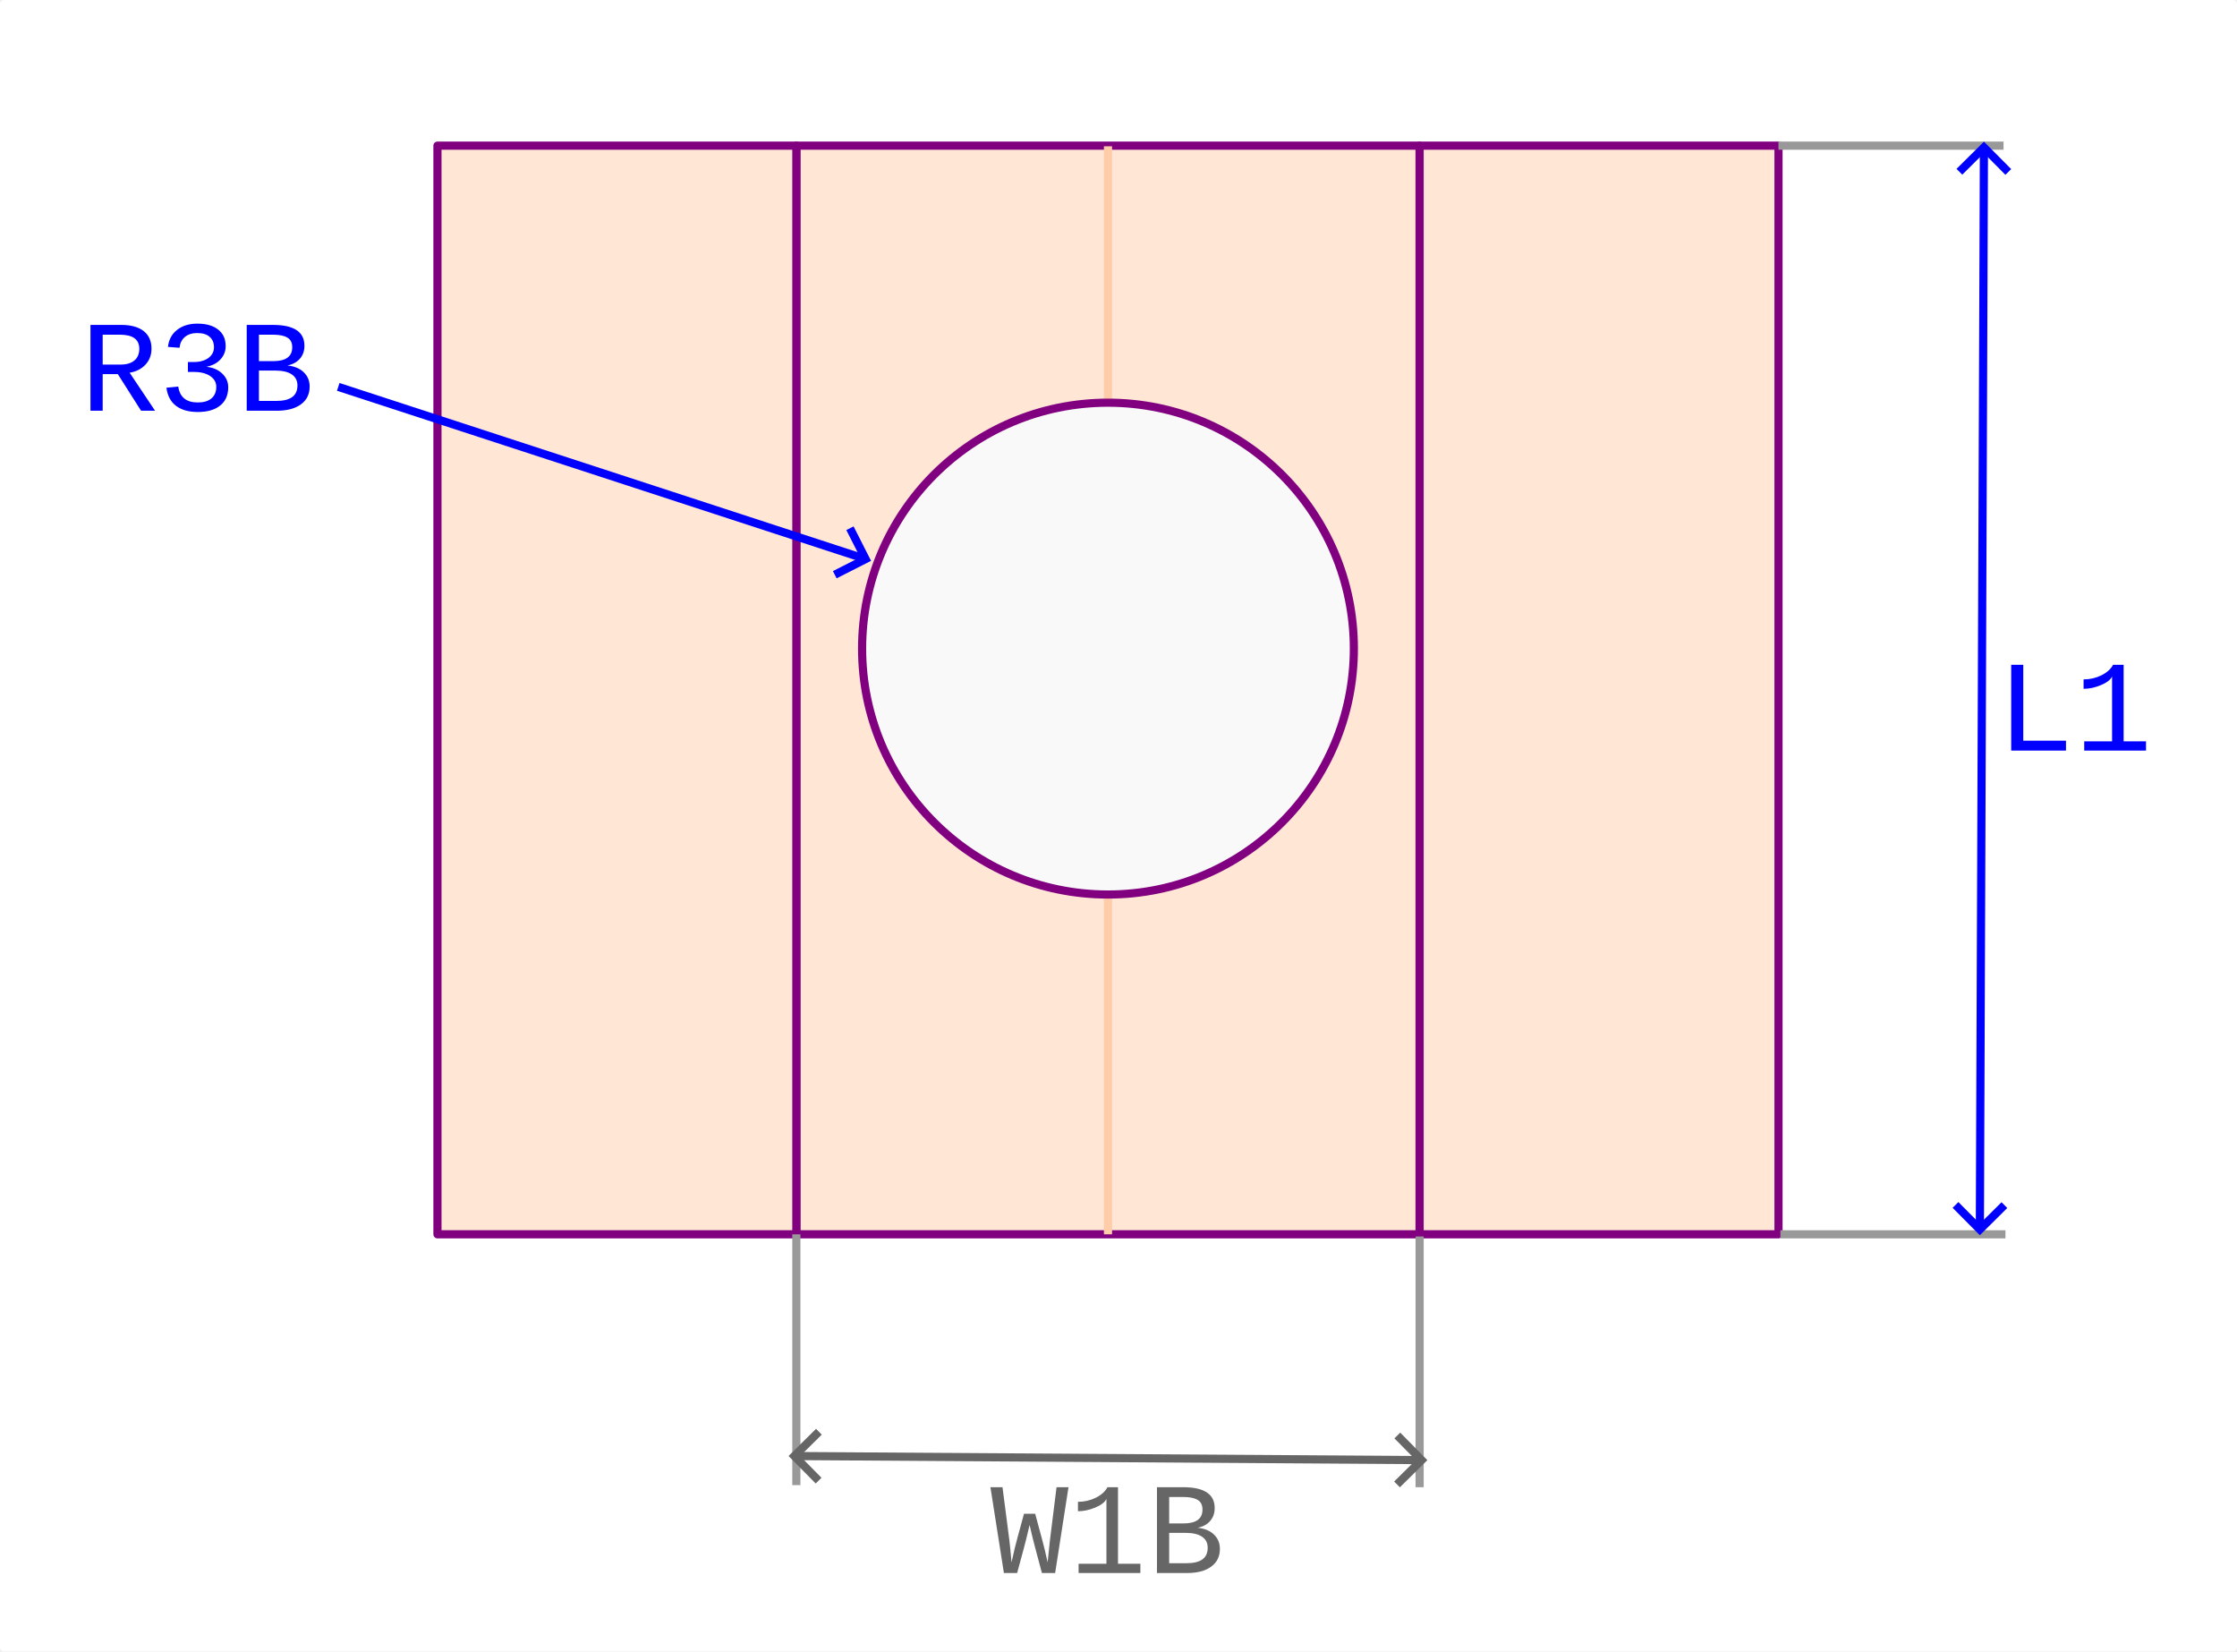
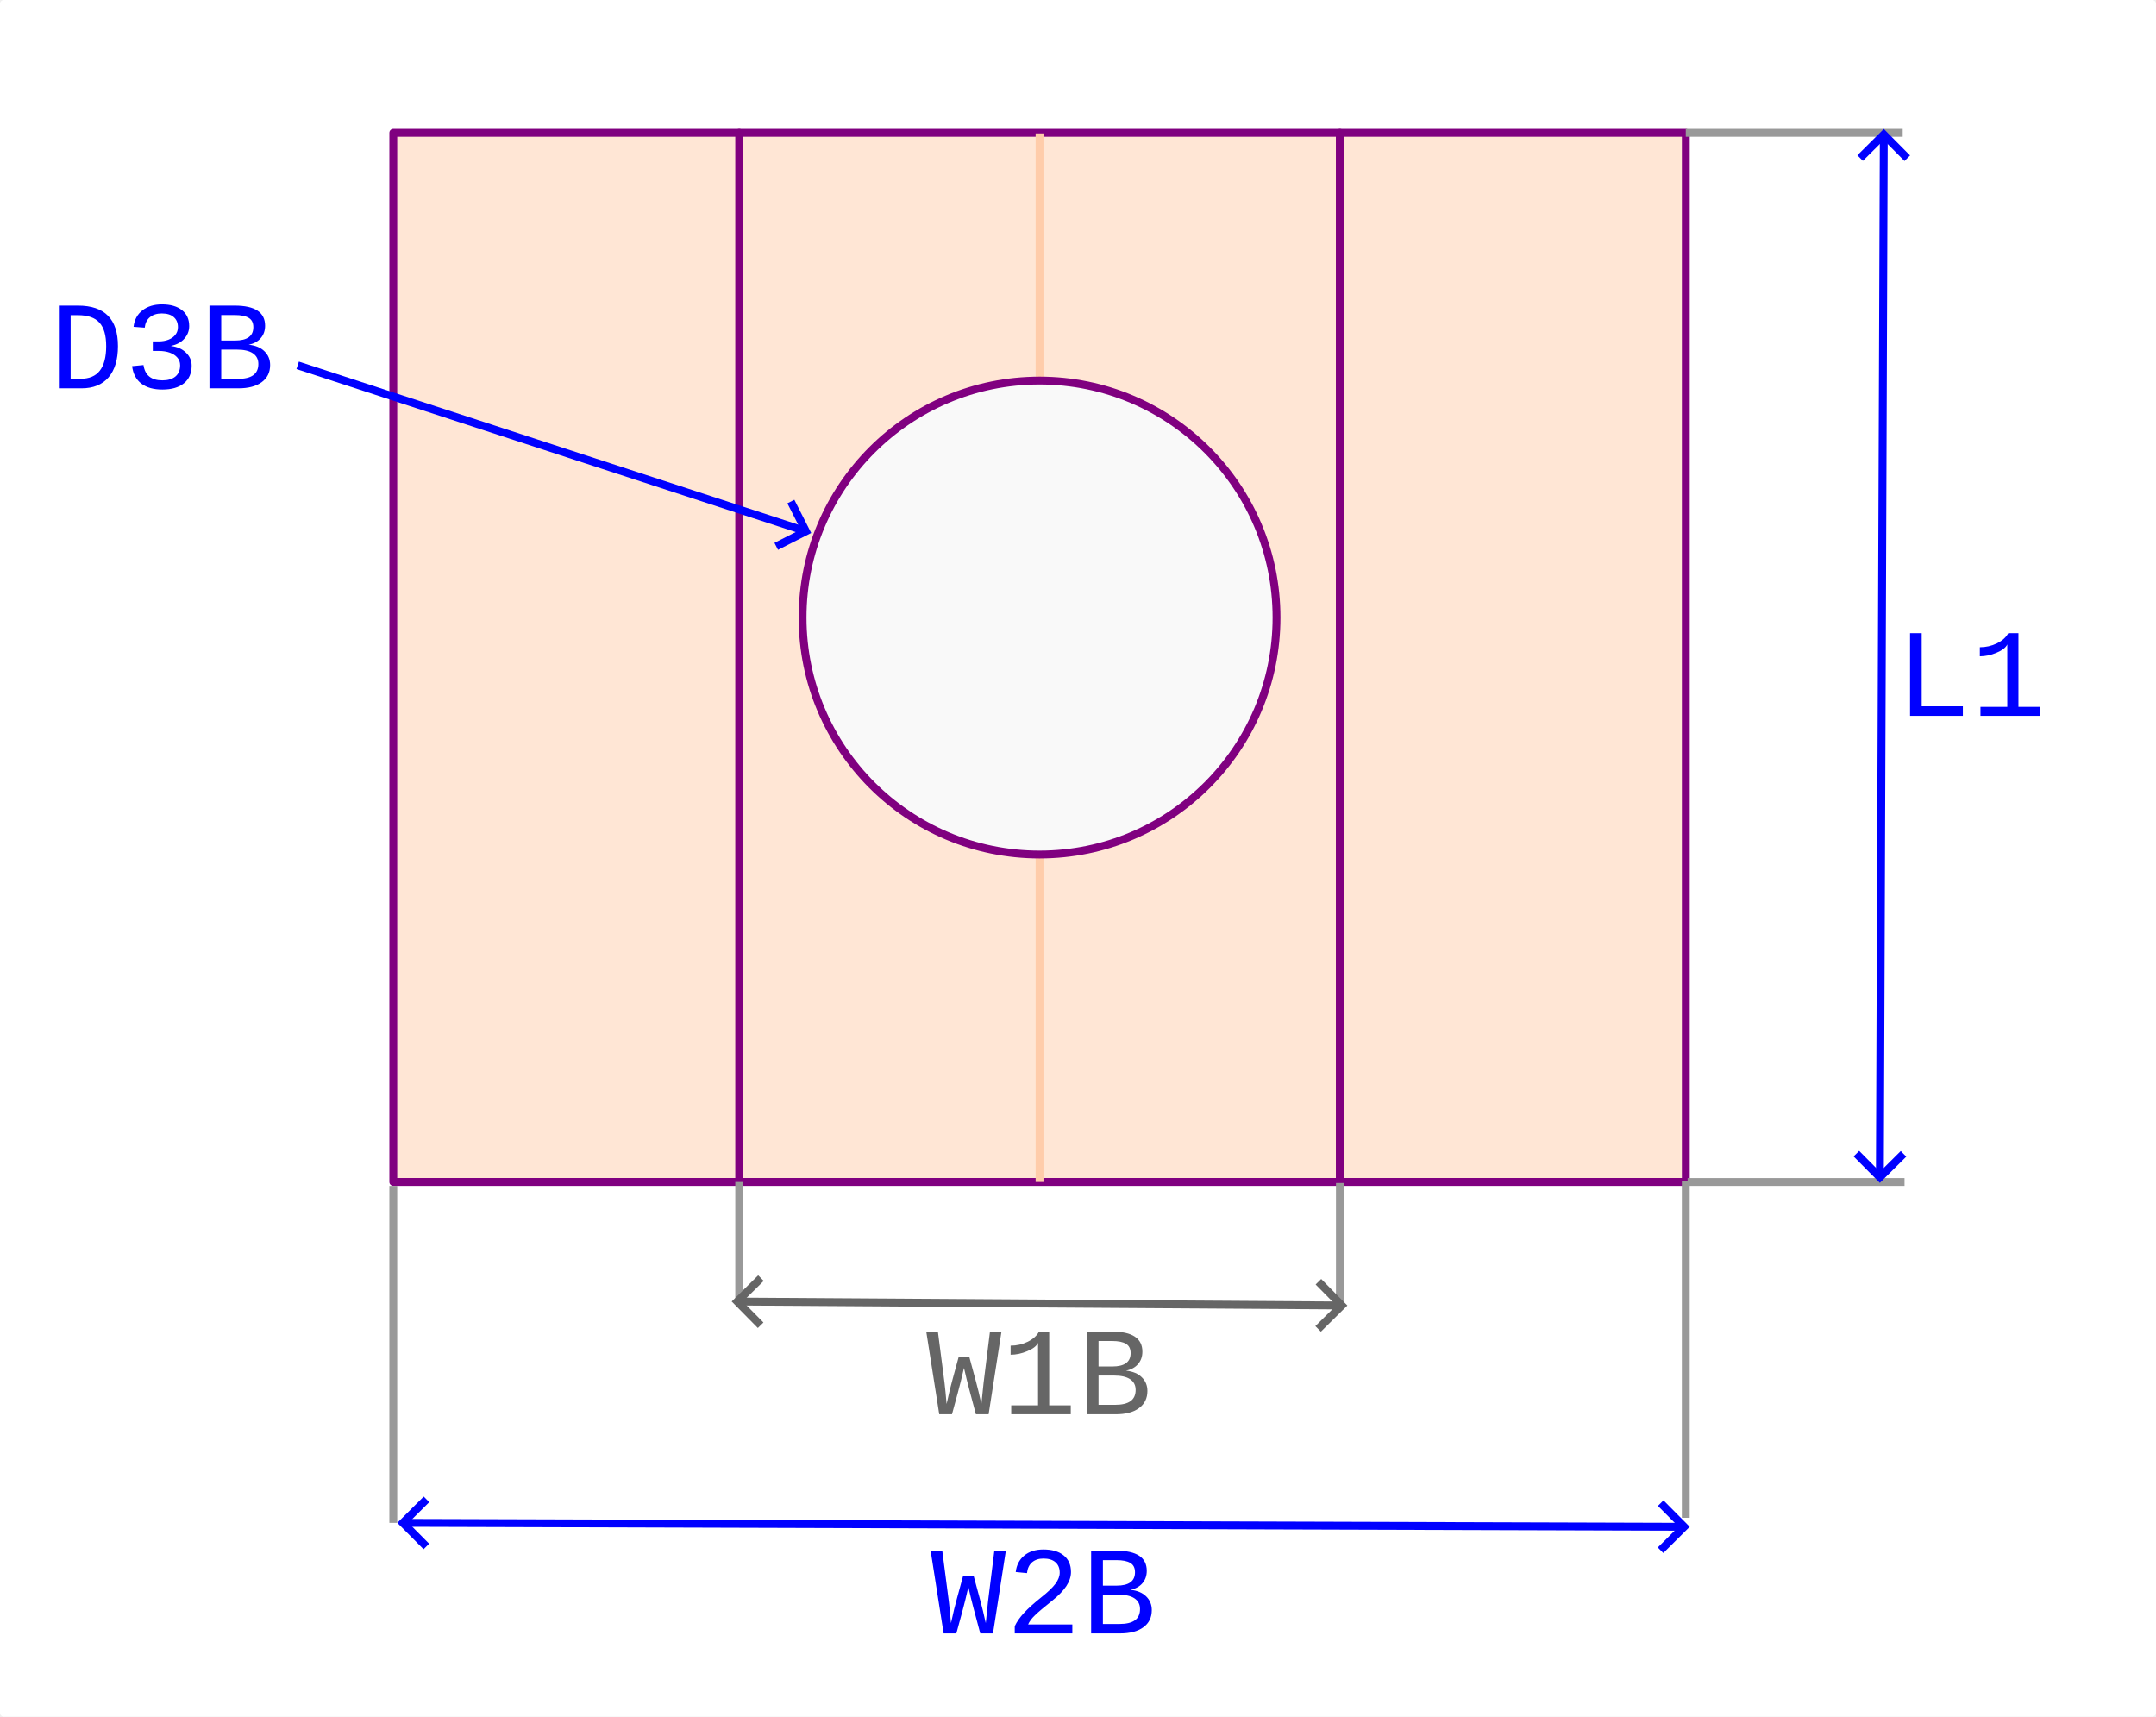
- <svg xmlns="http://www.w3.org/2000/svg" width="274.941" height="202.952" viewBox="0 0 72.745 53.698" version="1.1" id="svg1">
+ <svg xmlns="http://www.w3.org/2000/svg" width="274.941" height="218.918" viewBox="0 0 72.745 57.922" version="1.1" id="svg1">
  <defs id="defs1">
    <marker style="overflow:visible" id="ArrowWide-1" refX="0" refY="0" orient="auto-start-reverse" markerWidth="1" markerHeight="1" viewBox="0 0 1 1" preserveAspectRatio="xMidYMid">
      <path style="fill:none;stroke:context-stroke;stroke-width:1;stroke-linecap:butt" d="M 3,-3 0,0 3,3" transform="rotate(180,0.125,0)" id="path3-55" />
    </marker>
    <marker style="overflow:visible" id="ArrowWide-4-7" refX="0" refY="0" orient="auto-start-reverse" markerWidth="1" markerHeight="1" viewBox="0 0 1 1" preserveAspectRatio="xMidYMid">
      <path style="fill:none;stroke:context-stroke;stroke-width:1;stroke-linecap:butt" d="M 3,-3 0,0 3,3" transform="rotate(180,0.125,0)" id="path3-5-6" />
    </marker>
    <rect x="187.936" y="533.866" width="73.9" height="44.595" id="rect5-9-6" />
    <rect x="450.027" y="984.154" width="36.489" height="38.43" id="rect11-93" />
    <marker style="overflow:visible" id="ArrowWide-9-3-7" refX="0" refY="0" orient="auto-start-reverse" markerWidth="1" markerHeight="1" viewBox="0 0 1 1" preserveAspectRatio="xMidYMid">
      <path style="fill:none;stroke:context-stroke;stroke-width:1;stroke-linecap:butt" d="M 3,-3 0,0 3,3" transform="rotate(180,0.125,0)" id="path3-73-1-4" />
    </marker>
    <rect x="336.844" y="630.218" width="41.53" height="28.349" id="rect13-0-5" />
+     <marker style="overflow:visible" id="ArrowWide-10-9" refX="0" refY="0" orient="auto-start-reverse" markerWidth="1" markerHeight="1" viewBox="0 0 1 1" preserveAspectRatio="xMidYMid">
+       <path style="fill:none;stroke:context-stroke;stroke-width:1;stroke-linecap:butt" d="M 3,-3 0,0 3,3" transform="rotate(180,0.125,0)" id="path3-61-1" />
+     </marker>
+     <rect x="187.936" y="533.866" width="73.9" height="44.595" id="rect5-9-1-0" />
  </defs>
-   <g id="layer1" transform="translate(-36.95057,-276.6407)">
-     <rect style="fill:#ffffff;stroke:#ffffff;stroke-width:0.265;stroke-linejoin:round;stroke-dasharray:none" id="rect16" width="72.48" height="53.433" x="37.083" y="276.773" />
+   <g id="layer1" transform="translate(-37.90595,-276.8932)">
+     <rect style="fill:#ffffff;stroke:#ffffff;stroke-width:0.265;stroke-linejoin:round;stroke-dasharray:none" id="rect16" width="72.48" height="57.657" x="38.038" y="277.026" />
    <rect style="fill:#ffe6d5;stroke:#800080;stroke-width:0.265;stroke-linejoin:round" id="rect8-5" width="20.267" height="35.397" x="62.847" y="281.377" />
    <rect style="fill:#ffe6d5;stroke:#800080;stroke-width:0.265;stroke-linejoin:round" id="rect8-9-47" width="11.671" height="35.397" x="83.115" y="281.377" />
    <rect style="fill:#ffe6d5;stroke:#800080;stroke-width:0.265;stroke-linejoin:round" id="rect8-9-4-4" width="11.671" height="35.397" x="51.176" y="281.377" />
-     <path style="fill:none;stroke:#999999;stroke-width:0.265;stroke-linejoin:round" d="m 62.847,324.929 v -8.154" id="path1-2-3-4" />
-     <path style="fill:none;stroke:#999999;stroke-width:0.265;stroke-linejoin:round" d="m 83.115,324.998 v -8.154" id="path1-2-3-1-3" />
-     <path style="fill:#ffe6d5;stroke:#666666;stroke-width:0.265;stroke-linejoin:round;marker-start:url(#ArrowWide-1);marker-end:url(#ArrowWide-1)" d="m 62.847,323.984 20.267,0.132" id="path11-0" />
+     <path style="fill:none;stroke:#999999;stroke-width:0.265;stroke-linejoin:round" d="m 62.847,320.809 v -4.034" id="path1-2-3-4" />
+     <path style="fill:none;stroke:#999999;stroke-width:0.265;stroke-linejoin:round" d="m 83.115,320.843 v -4.034" id="path1-2-3-1-3" />
+     <path style="fill:#ffe6d5;stroke:#666666;stroke-width:0.265;stroke-linejoin:round;marker-start:url(#ArrowWide-1);marker-end:url(#ArrowWide-1)" d="m 62.847,320.809 20.267,0.132" id="path11-0" />
    <path style="fill:none;stroke:#999999;stroke-width:0.265;stroke-linejoin:round" d="M 102.166,316.775 H 94.847" id="path1-2-3-7-7" />
    <path style="fill:none;stroke:#999999;stroke-width:0.265;stroke-linejoin:round" d="M 102.104,281.377 H 94.785" id="path1-2-3-7-9-8" />
    <path style="fill:#ffe6d5;stroke:#0000ff;stroke-width:0.265;stroke-linejoin:round;marker-start:url(#ArrowWide-4-7);marker-end:url(#ArrowWide-4-7)" d="m 101.466,281.5 -0.132,35.051" id="path11-7-6" />
-     <text xml:space="preserve" transform="matrix(0.2645833,0,0,0.2645833,19.43318,182.7692)" id="text5-0-8" style="font-style:normal;font-variant:normal;font-weight:normal;font-stretch:normal;font-size:16px;line-height:normal;font-family:'Liberation Mono';-inkscape-font-specification:'Liberation Mono';font-variant-ligatures:normal;font-variant-position:normal;font-variant-caps:normal;font-variant-numeric:normal;font-variant-alternates:normal;font-variant-east-asian:normal;font-feature-settings:normal;font-variation-settings:normal;text-indent:0;text-align:start;text-decoration-line:none;text-decoration-style:solid;text-decoration-color:#000000;letter-spacing:normal;word-spacing:normal;text-transform:none;writing-mode:lr-tb;direction:ltr;text-orientation:mixed;dominant-baseline:auto;baseline-shift:baseline;white-space:pre;shape-inside:url(#rect5-9-6);shape-padding:0;shape-margin:0;inline-size:0;display:inline;vector-effect:none;fill:#666666;fill-opacity:1;stroke-width:1;stroke-linecap:butt;stroke-linejoin:miter;stroke-miterlimit:4;stroke-dasharray:none;stroke-dashoffset:0;stroke-opacity:1;-inkscape-stroke:none;stop-color:#000000">
+     <text xml:space="preserve" transform="matrix(0.2645833,0,0,0.2645833,19.43318,179.5942)" id="text5-0-8" style="font-style:normal;font-variant:normal;font-weight:normal;font-stretch:normal;font-size:16px;line-height:normal;font-family:'Liberation Mono';-inkscape-font-specification:'Liberation Mono';font-variant-ligatures:normal;font-variant-position:normal;font-variant-caps:normal;font-variant-numeric:normal;font-variant-alternates:normal;font-variant-east-asian:normal;font-feature-settings:normal;font-variation-settings:normal;text-indent:0;text-align:start;text-decoration-line:none;text-decoration-style:solid;text-decoration-color:#000000;letter-spacing:normal;word-spacing:normal;text-transform:none;writing-mode:lr-tb;direction:ltr;text-orientation:mixed;dominant-baseline:auto;baseline-shift:baseline;white-space:pre;shape-inside:url(#rect5-9-6);shape-padding:0;shape-margin:0;inline-size:0;display:inline;vector-effect:none;fill:#666666;fill-opacity:1;stroke-width:1;stroke-linecap:butt;stroke-linejoin:miter;stroke-miterlimit:4;stroke-dasharray:none;stroke-dashoffset:0;stroke-opacity:1;-inkscape-stroke:none;stop-color:#000000">
      <tspan x="187.936" y="548.102" id="tspan1">W1B</tspan>
    </text>
    <text xml:space="preserve" transform="matrix(0.2645833,0,0,0.2645833,-17.20916,36.88903)" id="text11-4" style="font-style:normal;font-variant:normal;font-weight:normal;font-stretch:normal;font-size:16px;line-height:normal;font-family:'Liberation Mono';-inkscape-font-specification:'Liberation Mono';font-variant-ligatures:normal;font-variant-position:normal;font-variant-caps:normal;font-variant-numeric:normal;font-variant-alternates:normal;font-variant-east-asian:normal;font-feature-settings:normal;font-variation-settings:normal;text-indent:0;text-align:start;text-decoration-line:none;text-decoration-style:solid;text-decoration-color:#000000;letter-spacing:normal;word-spacing:normal;text-transform:none;writing-mode:lr-tb;direction:ltr;text-orientation:mixed;dominant-baseline:auto;baseline-shift:baseline;white-space:pre;shape-inside:url(#rect11-93);shape-padding:0;shape-margin:0;inline-size:0;display:inline;vector-effect:none;fill:#0000ff;fill-opacity:1;stroke-width:1;stroke-linecap:butt;stroke-linejoin:miter;stroke-miterlimit:4;stroke-dasharray:none;stroke-dashoffset:0;stroke-opacity:1;-inkscape-stroke:none;stop-color:#000000">
-       <tspan x="450.027" y="998.391" id="tspan4">L1</tspan>
+       <tspan x="450.027" y="998.391" id="tspan2">L1</tspan>
    </text>
    <path style="fill:#008080;stroke:#ffccaa;stroke-width:0.265;stroke-linejoin:round;stroke-dasharray:none" d="m 72.981,281.397 v 35.377" id="path16-3-3" />
    <circle style="fill:#f9f9f9;stroke:#800080;stroke-width:0.265;stroke-linejoin:round" id="path8-9-2-1" cx="72.981" cy="297.73" r="7.996" />
    <path style="fill:#0000ff;stroke:#0000ff;stroke-width:0.265;stroke-linejoin:round;marker-start:url(#ArrowWide-9-3-7)" d="m 65.036,294.798 -17.086,-5.578" id="path13-1-4-4" />
    <text xml:space="preserve" transform="matrix(0.2645833,0,0,0.2645833,-49.56536,119.4841)" id="text13-3-9" style="font-style:normal;font-variant:normal;font-weight:normal;font-stretch:normal;font-size:16px;line-height:normal;font-family:'Liberation Mono';-inkscape-font-specification:'Liberation Mono';font-variant-ligatures:normal;font-variant-position:normal;font-variant-caps:normal;font-variant-numeric:normal;font-variant-alternates:normal;font-variant-east-asian:normal;font-feature-settings:normal;font-variation-settings:normal;text-indent:0;text-align:start;text-decoration-line:none;text-decoration-style:solid;text-decoration-color:#000000;letter-spacing:normal;word-spacing:normal;text-transform:none;writing-mode:lr-tb;direction:ltr;text-orientation:mixed;dominant-baseline:auto;baseline-shift:baseline;white-space:pre;shape-inside:url(#rect13-0-5);shape-padding:0;shape-margin:0;inline-size:0;display:inline;vector-effect:none;fill:#0000ff;fill-opacity:1;stroke-width:1;stroke-linecap:butt;stroke-linejoin:miter;stroke-miterlimit:4;stroke-dasharray:none;stroke-dashoffset:0;stroke-opacity:1;-inkscape-stroke:none;stop-color:#000000">
-       <tspan x="336.844" y="644.455" id="tspan5">R3B</tspan>
+       <tspan x="336.844" y="644.455" id="tspan3">D3B</tspan>
+     </text>
+     <path style="fill:#ffe6d5;stroke:#0000ff;stroke-width:0.265;stroke-linejoin:round;marker-start:url(#ArrowWide-10-9);marker-end:url(#ArrowWide-10-9)" d="m 51.565,328.276 43.1,0.132" id="path11-9-3" />
+     <path style="fill:none;stroke:#999999;stroke-width:0.265;stroke-linejoin:round" d="M 94.785,328.105 V 316.736" id="path1-1-2-6" />
+     <path style="fill:none;stroke:#999999;stroke-width:0.265;stroke-linejoin:round" d="M 51.176,328.276 V 316.907" id="path1-1-0" />
+     <text xml:space="preserve" transform="matrix(0.2645833,0,0,0.2645833,19.5809,186.9882)" id="text5-0-7-6" style="font-style:normal;font-variant:normal;font-weight:normal;font-stretch:normal;font-size:16px;line-height:normal;font-family:'Liberation Mono';-inkscape-font-specification:'Liberation Mono';font-variant-ligatures:normal;font-variant-position:normal;font-variant-caps:normal;font-variant-numeric:normal;font-variant-alternates:normal;font-variant-east-asian:normal;font-feature-settings:normal;font-variation-settings:normal;text-indent:0;text-align:start;text-decoration-line:none;text-decoration-style:solid;text-decoration-color:#000000;letter-spacing:normal;word-spacing:normal;text-transform:none;writing-mode:lr-tb;direction:ltr;text-orientation:mixed;dominant-baseline:auto;baseline-shift:baseline;white-space:pre;shape-inside:url(#rect5-9-1-0);shape-padding:0;shape-margin:0;inline-size:0;display:inline;vector-effect:none;fill:#0000ff;fill-opacity:1;stroke-width:1;stroke-linecap:butt;stroke-linejoin:miter;stroke-miterlimit:4;stroke-dasharray:none;stroke-dashoffset:0;stroke-opacity:1;-inkscape-stroke:none;stop-color:#000000">
+       <tspan x="187.936" y="548.102" id="tspan4">W2B</tspan>
    </text>
  </g>
</svg>
